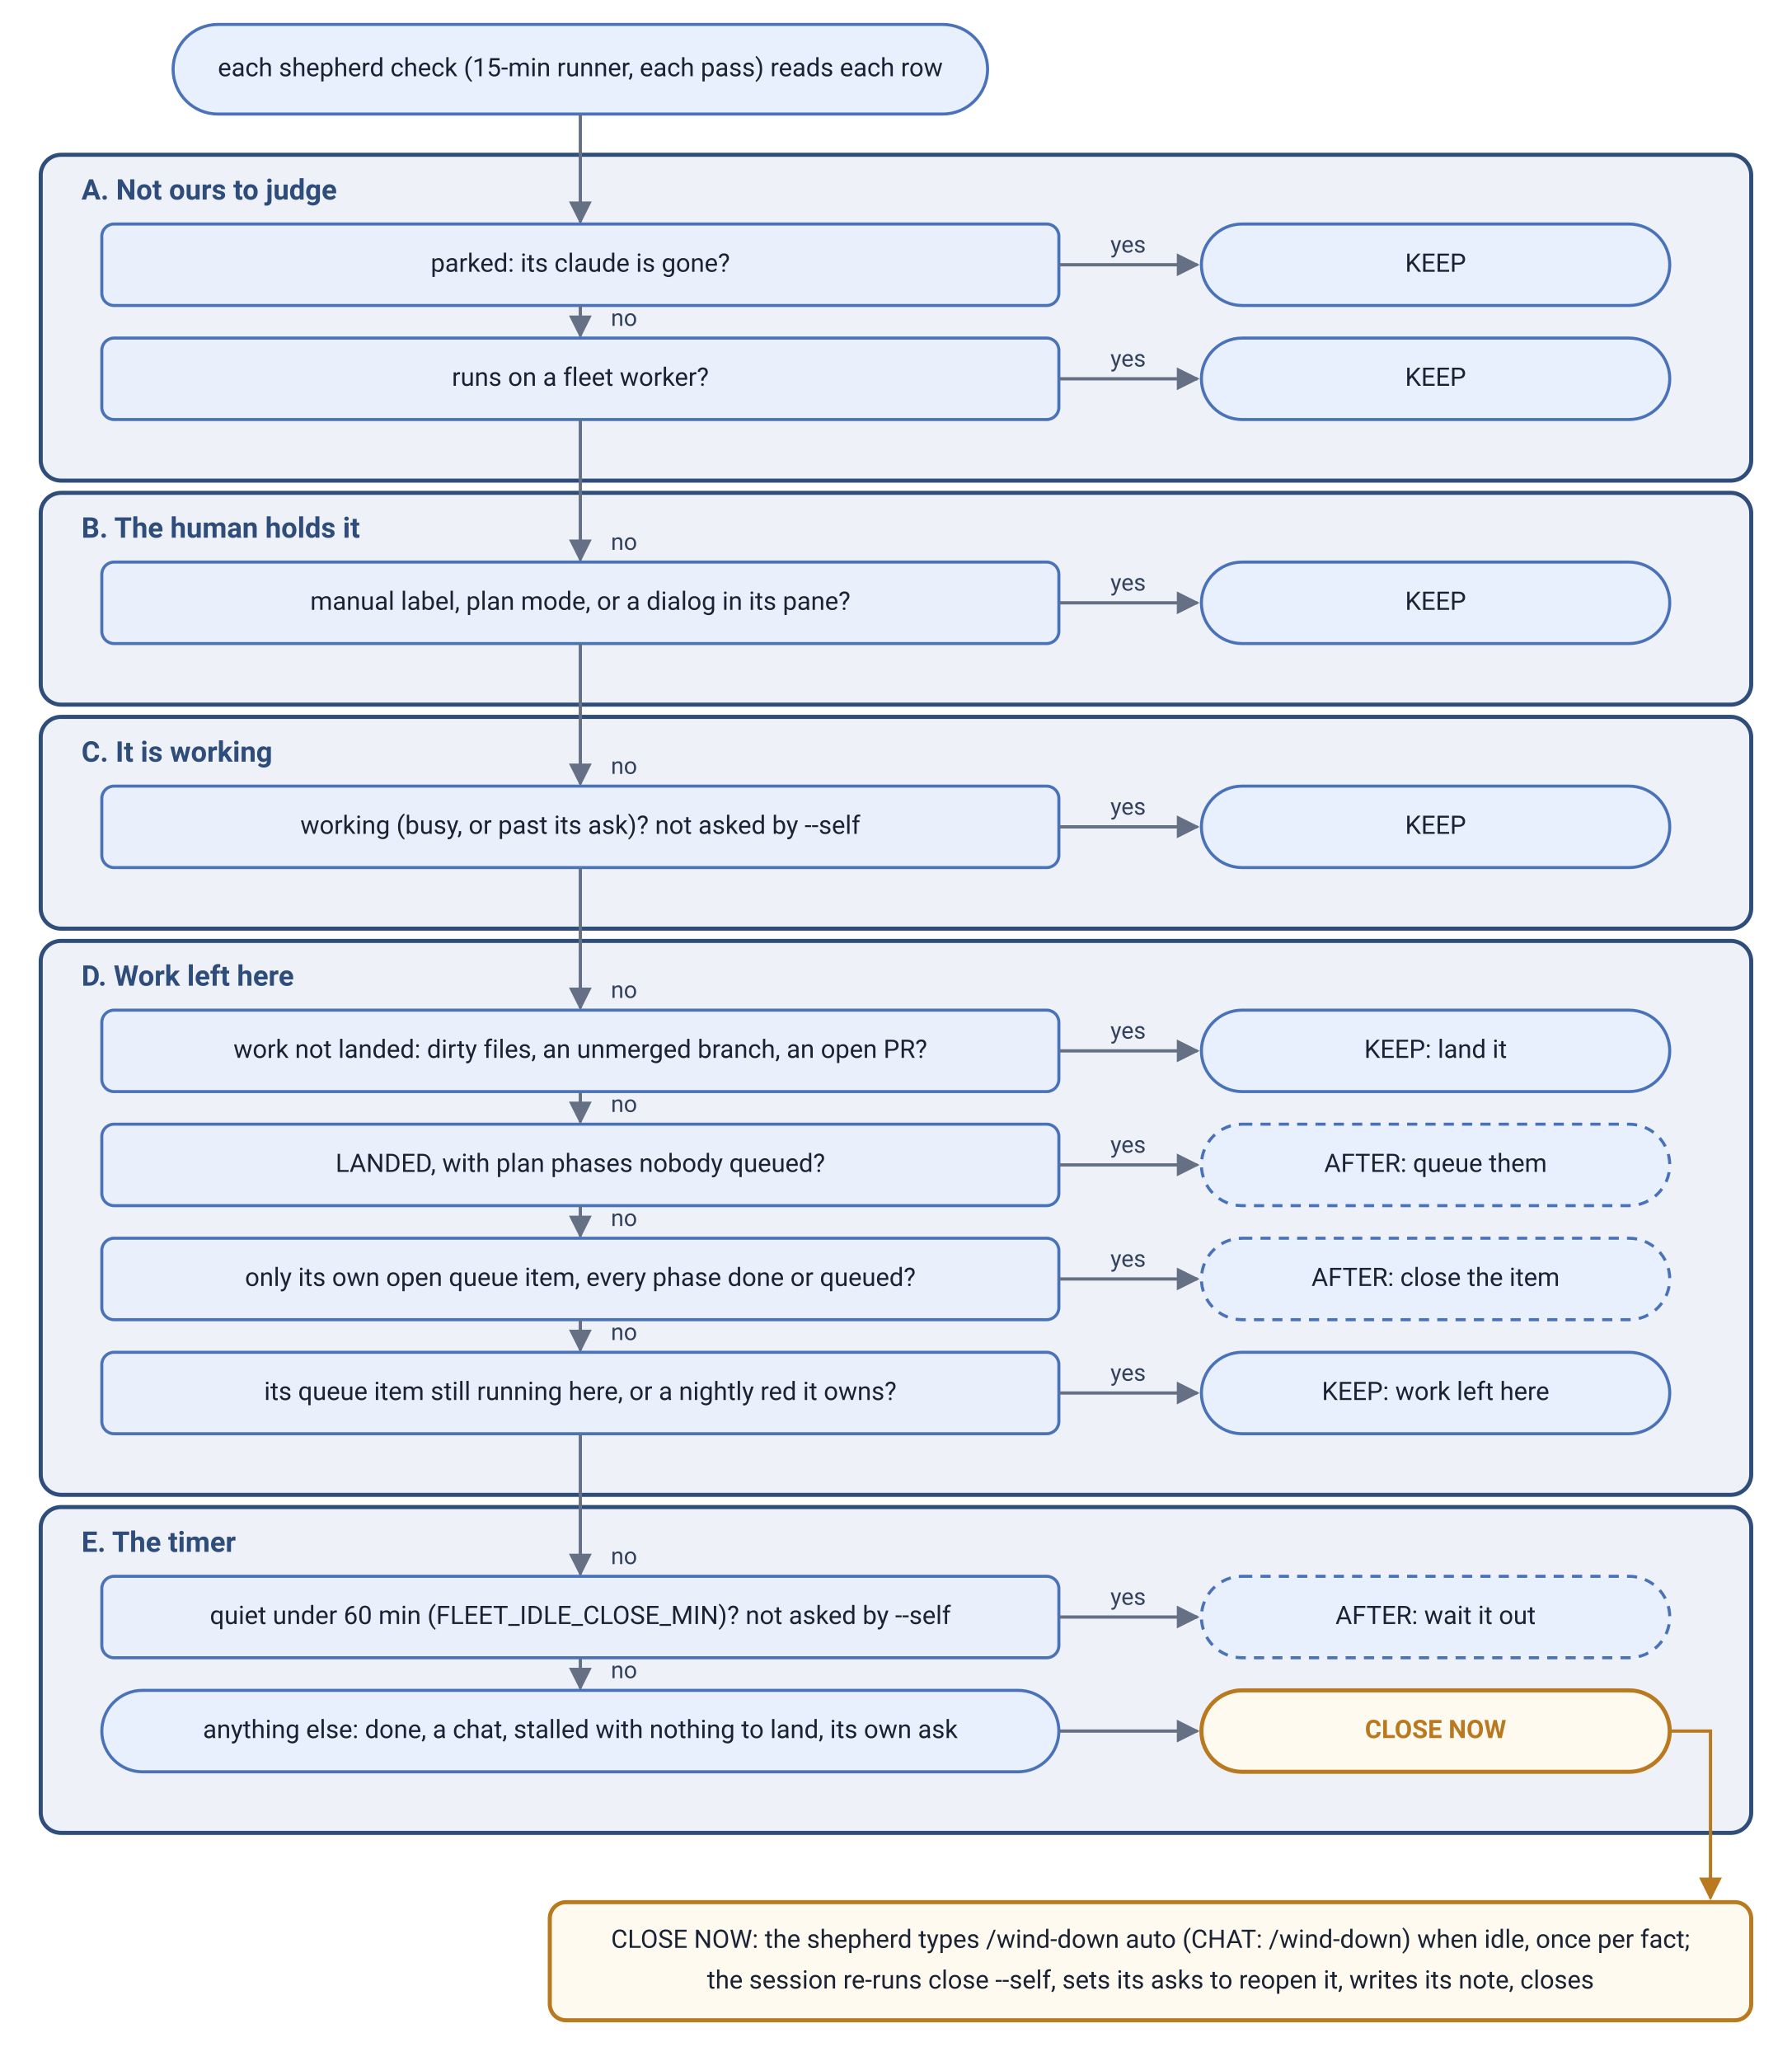
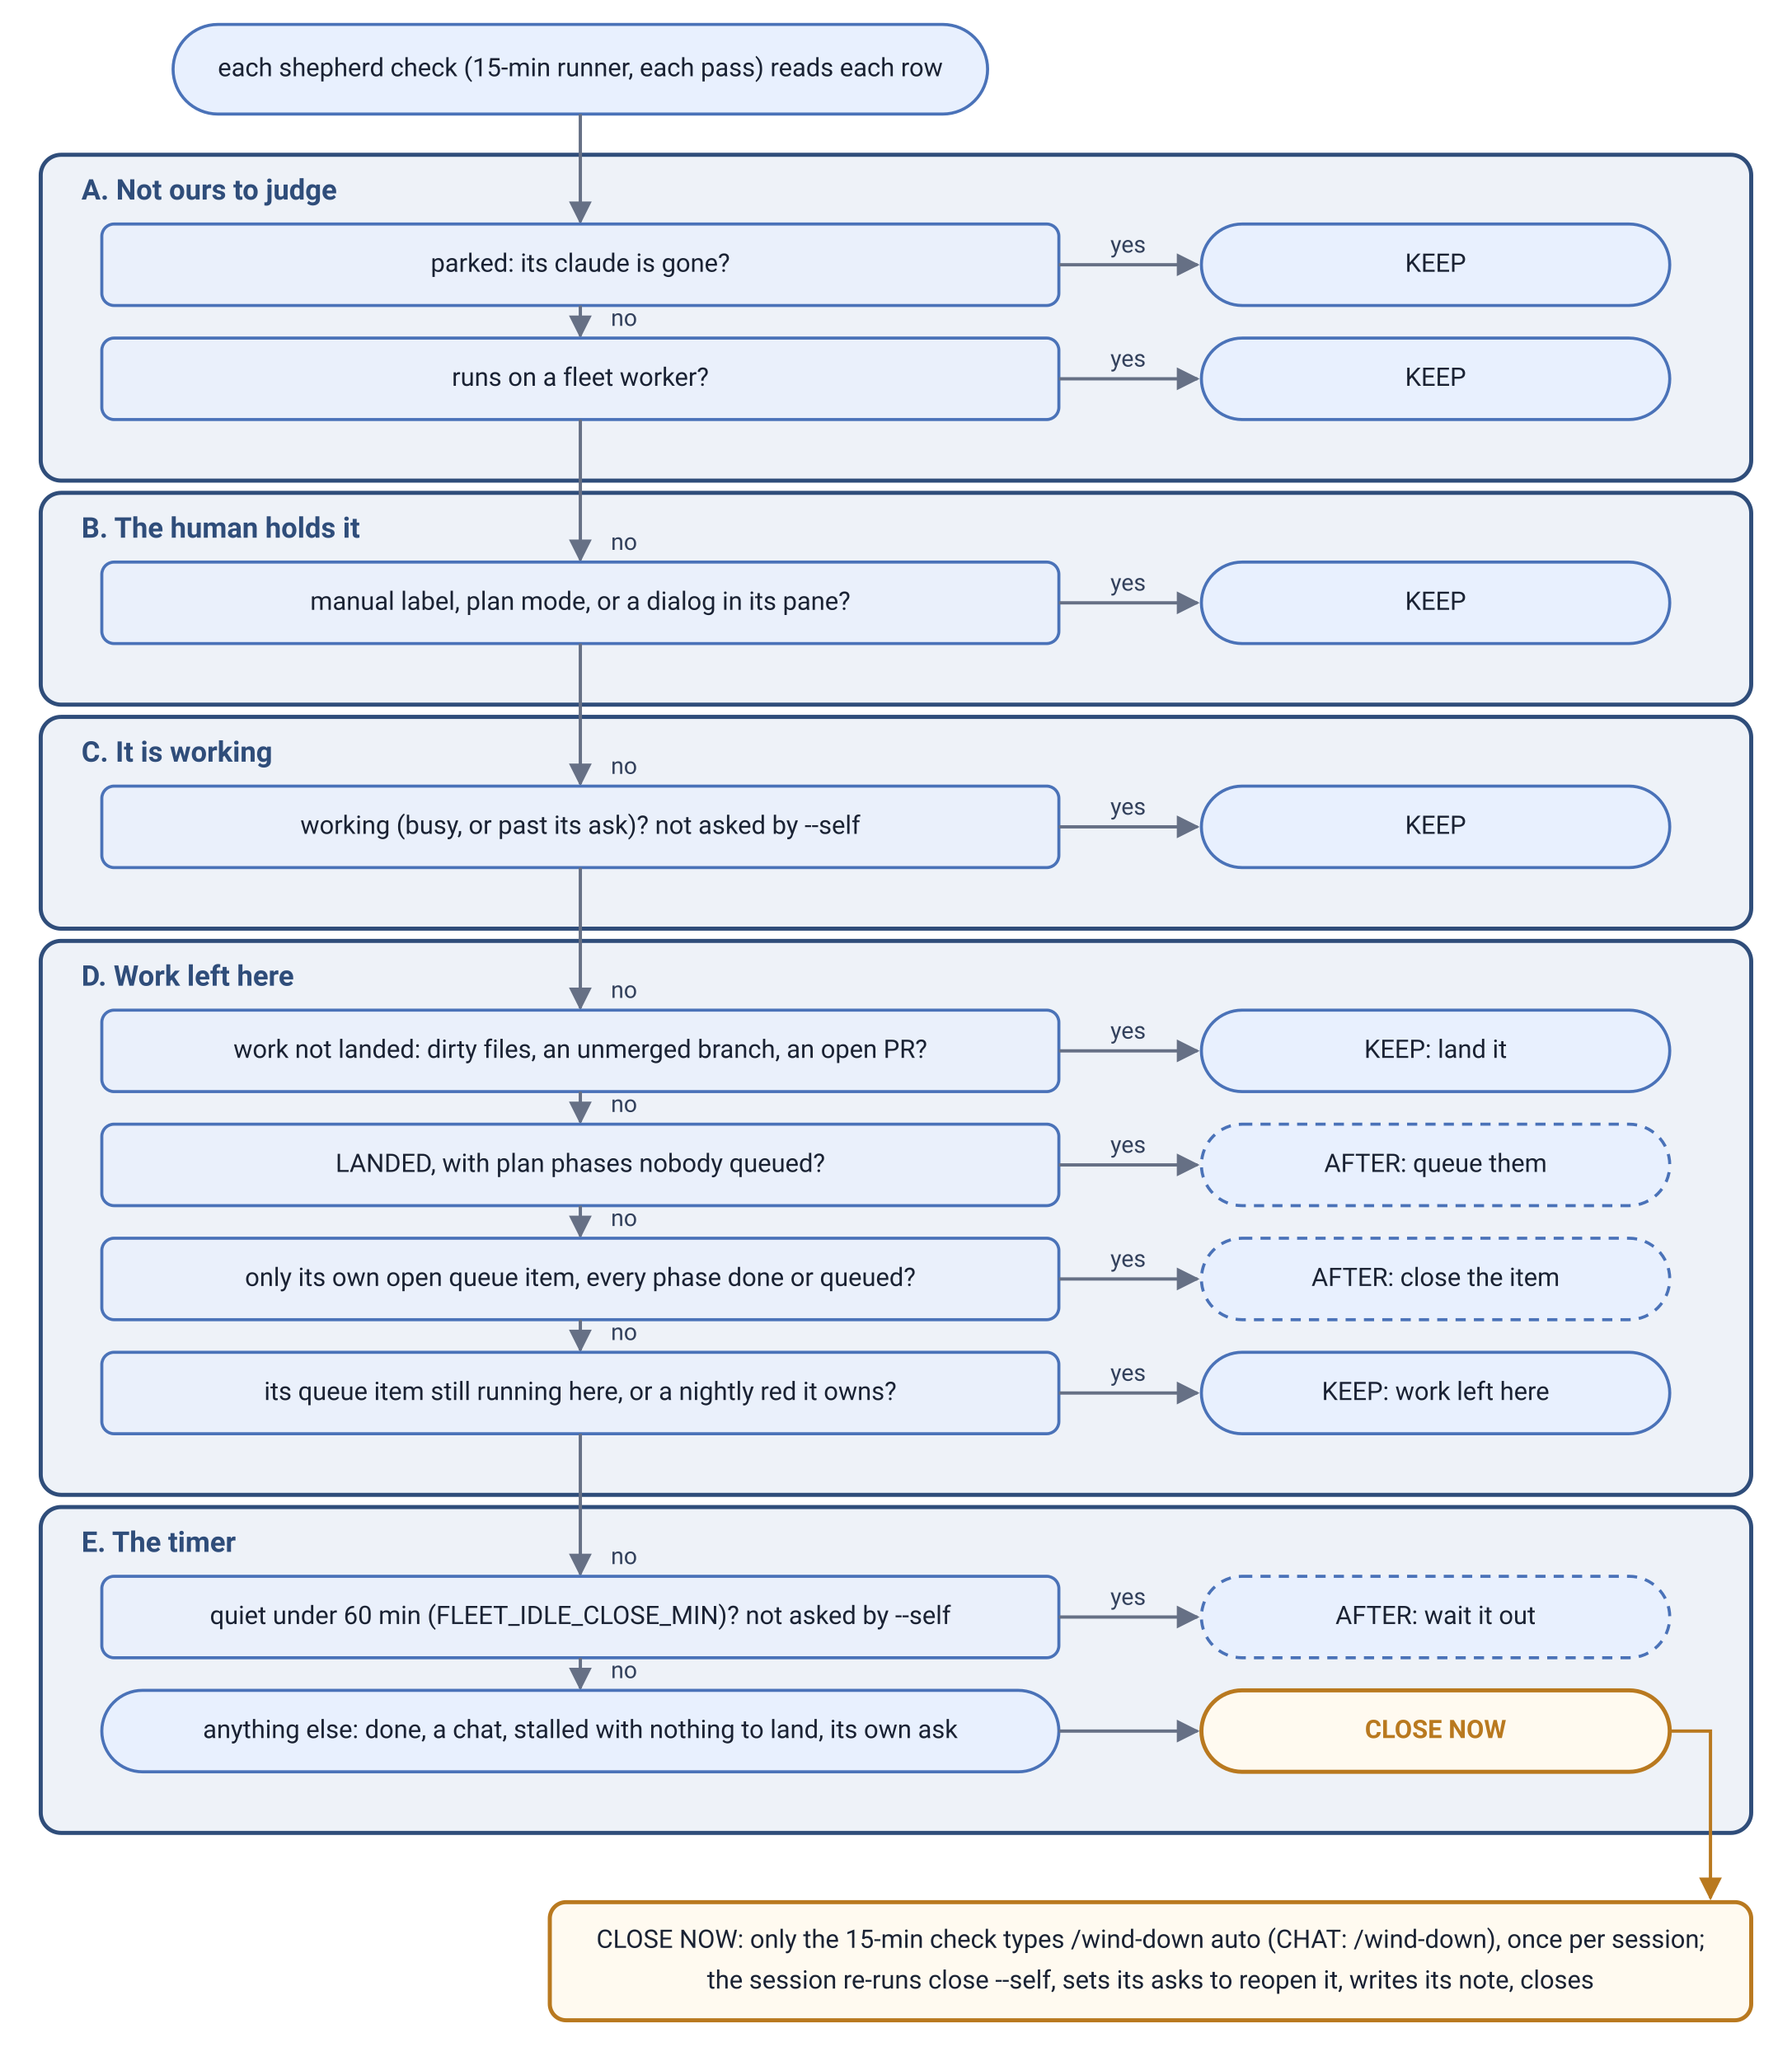
<svg xmlns="http://www.w3.org/2000/svg" viewBox="0 0 880 1012" font-family="-apple-system, BlinkMacSystemFont, Segoe UI, Roboto, Helvetica, Arial, sans-serif">
  <defs>
    <marker id="arrow" viewBox="0 0 10 10" refX="9" refY="5" markerWidth="7" markerHeight="7" orient="auto-start-reverse">
      <path d="M0,0 L10,5 L0,10 z" fill="#667085" />
    </marker>
    <marker id="arrow-amber" viewBox="0 0 10 10" refX="9" refY="5" markerWidth="7" markerHeight="7" orient="auto-start-reverse">
      <path d="M0,0 L10,5 L0,10 z" fill="#b9791f" />
    </marker>
    <style>
      .lane { fill:#eef2f8; stroke:#2f4d7a; stroke-width:2; }
      .lane-title { font-size:14px; font-weight:600; fill:#2f4d7a; text-anchor:middle; }
      .node { fill:#e8f0fe; stroke:#4a72b8; stroke-width:1.5; }
      .decision { fill:#eaf0fb; stroke:#4a72b8; stroke-width:1.5; }
      .label { font-size:14px; fill:#1a2233; text-anchor:middle; dominant-baseline:middle; }
      .label.sm { font-size:12.5px; }
      .edge { fill:none; stroke:#667085; stroke-width:1.6; marker-end:url(#arrow); }
      .elabel { font-size:11.5px; fill:#33415c; text-anchor:middle; }
    </style>
  </defs>
  <rect class="node" x="85" y="12" width="400" height="44" rx="22" />
  <text class="label sm" x="285" y="34">each shepherd check (15-min runner, each pass) reads each row</text>
  <rect class="lane" x="20" y="76" width="840" height="160" rx="10" />
  <text class="lane-title" x="40" y="98" style="text-anchor:start">A. Not ours to judge</text>
  <rect class="lane" x="20" y="242" width="840" height="104" rx="10" />
  <text class="lane-title" x="40" y="264" style="text-anchor:start">B. The human holds it</text>
  <rect class="lane" x="20" y="352" width="840" height="104" rx="10" />
  <text class="lane-title" x="40" y="374" style="text-anchor:start">C. It is working</text>
  <rect class="lane" x="20" y="462" width="840" height="272" rx="10" />
  <text class="lane-title" x="40" y="484" style="text-anchor:start">D. Work left here</text>
  <rect class="lane" x="20" y="740" width="840" height="160" rx="10" />
  <text class="lane-title" x="40" y="762" style="text-anchor:start">E. The timer</text>
  <path class="edge" d="M285,56 V109" />
  <rect class="decision" x="50" y="110" width="470" height="40" rx="6" />
  <text class="label sm" x="285" y="130">parked: its claude is gone?</text>
  <path class="edge" d="M520,130 H588" />
  <text class="elabel" x="554" y="124">yes</text>
  <rect class="node" x="590" y="110" width="230" height="40" rx="20" />
  <text class="label sm" x="705" y="130">KEEP</text>
  <path class="edge" d="M285,150 V165" />
  <text class="elabel" x="300" y="160" style="text-anchor:start">no</text>
  <rect class="decision" x="50" y="166" width="470" height="40" rx="6" />
  <text class="label sm" x="285" y="186">runs on a fleet worker?</text>
  <path class="edge" d="M520,186 H588" />
  <text class="elabel" x="554" y="180">yes</text>
  <rect class="node" x="590" y="166" width="230" height="40" rx="20" />
  <text class="label sm" x="705" y="186">KEEP</text>
  <path class="edge" d="M285,206 V275" />
  <text class="elabel" x="300" y="270" style="text-anchor:start">no</text>
  <rect class="decision" x="50" y="276" width="470" height="40" rx="6" />
  <text class="label sm" x="285" y="296">manual label, plan mode, or a dialog in its pane?</text>
  <path class="edge" d="M520,296 H588" />
  <text class="elabel" x="554" y="290">yes</text>
  <rect class="node" x="590" y="276" width="230" height="40" rx="20" />
  <text class="label sm" x="705" y="296">KEEP</text>
  <path class="edge" d="M285,316 V385" />
  <text class="elabel" x="300" y="380" style="text-anchor:start">no</text>
  <rect class="decision" x="50" y="386" width="470" height="40" rx="6" />
  <text class="label sm" x="285" y="406">working (busy, or past its ask)? not asked by --self</text>
  <path class="edge" d="M520,406 H588" />
  <text class="elabel" x="554" y="400">yes</text>
  <rect class="node" x="590" y="386" width="230" height="40" rx="20" />
  <text class="label sm" x="705" y="406">KEEP</text>
  <path class="edge" d="M285,426 V495" />
  <text class="elabel" x="300" y="490" style="text-anchor:start">no</text>
  <rect class="decision" x="50" y="496" width="470" height="40" rx="6" />
  <text class="label sm" x="285" y="516">work not landed: dirty files, an unmerged branch, an open PR?</text>
  <path class="edge" d="M520,516 H588" />
  <text class="elabel" x="554" y="510">yes</text>
  <rect class="node" x="590" y="496" width="230" height="40" rx="20" />
  <text class="label sm" x="705" y="516">KEEP: land it</text>
  <path class="edge" d="M285,536 V551" />
  <text class="elabel" x="300" y="546" style="text-anchor:start">no</text>
  <rect class="decision" x="50" y="552" width="470" height="40" rx="6" />
  <text class="label sm" x="285" y="572">LANDED, with plan phases nobody queued?</text>
  <path class="edge" d="M520,572 H588" />
  <text class="elabel" x="554" y="566">yes</text>
  <rect class="node" x="590" y="552" width="230" height="40" rx="20" style="stroke-dasharray:5 4" />
  <text class="label sm" x="705" y="572">AFTER: queue them</text>
  <path class="edge" d="M285,592 V607" />
  <text class="elabel" x="300" y="602" style="text-anchor:start">no</text>
  <rect class="decision" x="50" y="608" width="470" height="40" rx="6" />
  <text class="label sm" x="285" y="628">only its own open queue item, every phase done or queued?</text>
  <path class="edge" d="M520,628 H588" />
  <text class="elabel" x="554" y="622">yes</text>
  <rect class="node" x="590" y="608" width="230" height="40" rx="20" style="stroke-dasharray:5 4" />
  <text class="label sm" x="705" y="628">AFTER: close the item</text>
  <path class="edge" d="M285,648 V663" />
  <text class="elabel" x="300" y="658" style="text-anchor:start">no</text>
  <rect class="decision" x="50" y="664" width="470" height="40" rx="6" />
  <text class="label sm" x="285" y="684">its queue item still running here, or a nightly red it owns?</text>
  <path class="edge" d="M520,684 H588" />
  <text class="elabel" x="554" y="678">yes</text>
  <rect class="node" x="590" y="664" width="230" height="40" rx="20" />
  <text class="label sm" x="705" y="684">KEEP: work left here</text>
  <path class="edge" d="M285,704 V773" />
  <text class="elabel" x="300" y="768" style="text-anchor:start">no</text>
  <rect class="decision" x="50" y="774" width="470" height="40" rx="6" />
  <text class="label sm" x="285" y="794">quiet under 60 min (FLEET_IDLE_CLOSE_MIN)? not asked by --self</text>
  <path class="edge" d="M520,794 H588" />
  <text class="elabel" x="554" y="788">yes</text>
  <rect class="node" x="590" y="774" width="230" height="40" rx="20" style="stroke-dasharray:5 4" />
  <text class="label sm" x="705" y="794">AFTER: wait it out</text>
  <path class="edge" d="M285,814 V829" />
  <text class="elabel" x="300" y="824" style="text-anchor:start">no</text>
  <rect class="node" x="50" y="830" width="470" height="40" rx="20" />
  <text class="label sm" x="285" y="850">anything else: done, a chat, stalled with nothing to land, its own ask</text>
  <path class="edge" d="M520,850 H588" />
  <rect class="node" x="590" y="830" width="230" height="40" rx="20" style="fill:#fffaf0;stroke:#b9791f;stroke-width:2" />
  <text class="label sm" x="705" y="850" style="fill:#b9791f;font-weight:600">CLOSE NOW</text>
  <path class="edge" d="M820,850 H840 V932" style="stroke:#b9791f;marker-end:url(#arrow-amber)" />
  <rect class="node" x="270" y="934" width="590" height="58" rx="8" style="fill:#fffaf0;stroke:#b9791f;stroke-width:2" />
-   <text class="label sm" x="565" y="953">CLOSE NOW: the shepherd types /wind-down auto (CHAT: /wind-down) when idle, once per fact;</text>
+   <text class="label sm" x="565" y="953">CLOSE NOW: only the 15-min check types /wind-down auto (CHAT: /wind-down), once per session;</text>
  <text class="label sm" x="565" y="973">the session re-runs close --self, sets its asks to reopen it, writes its note, closes</text>
</svg>
